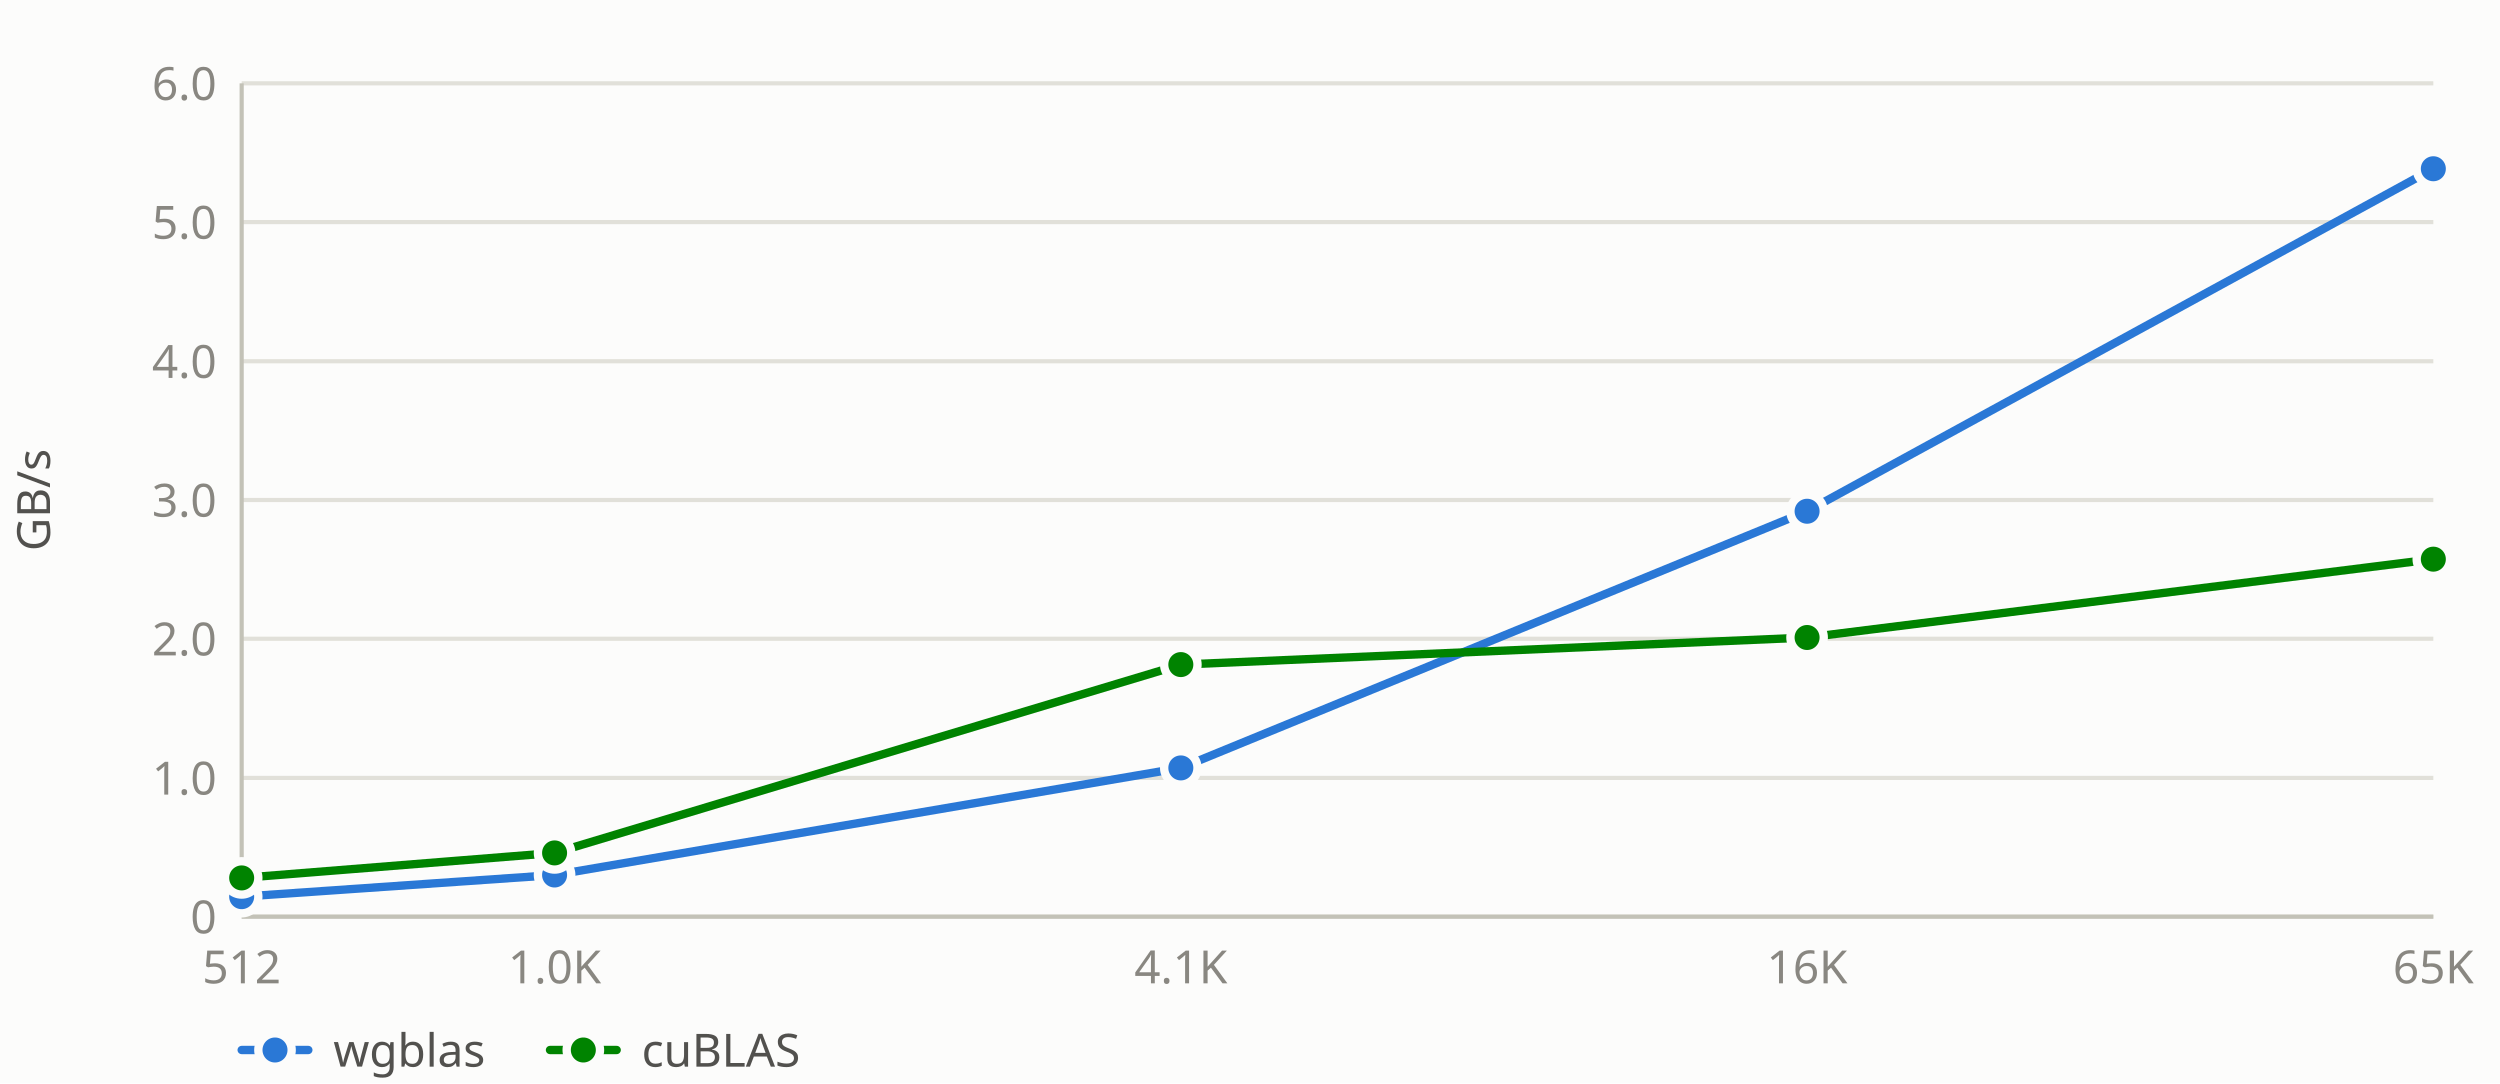
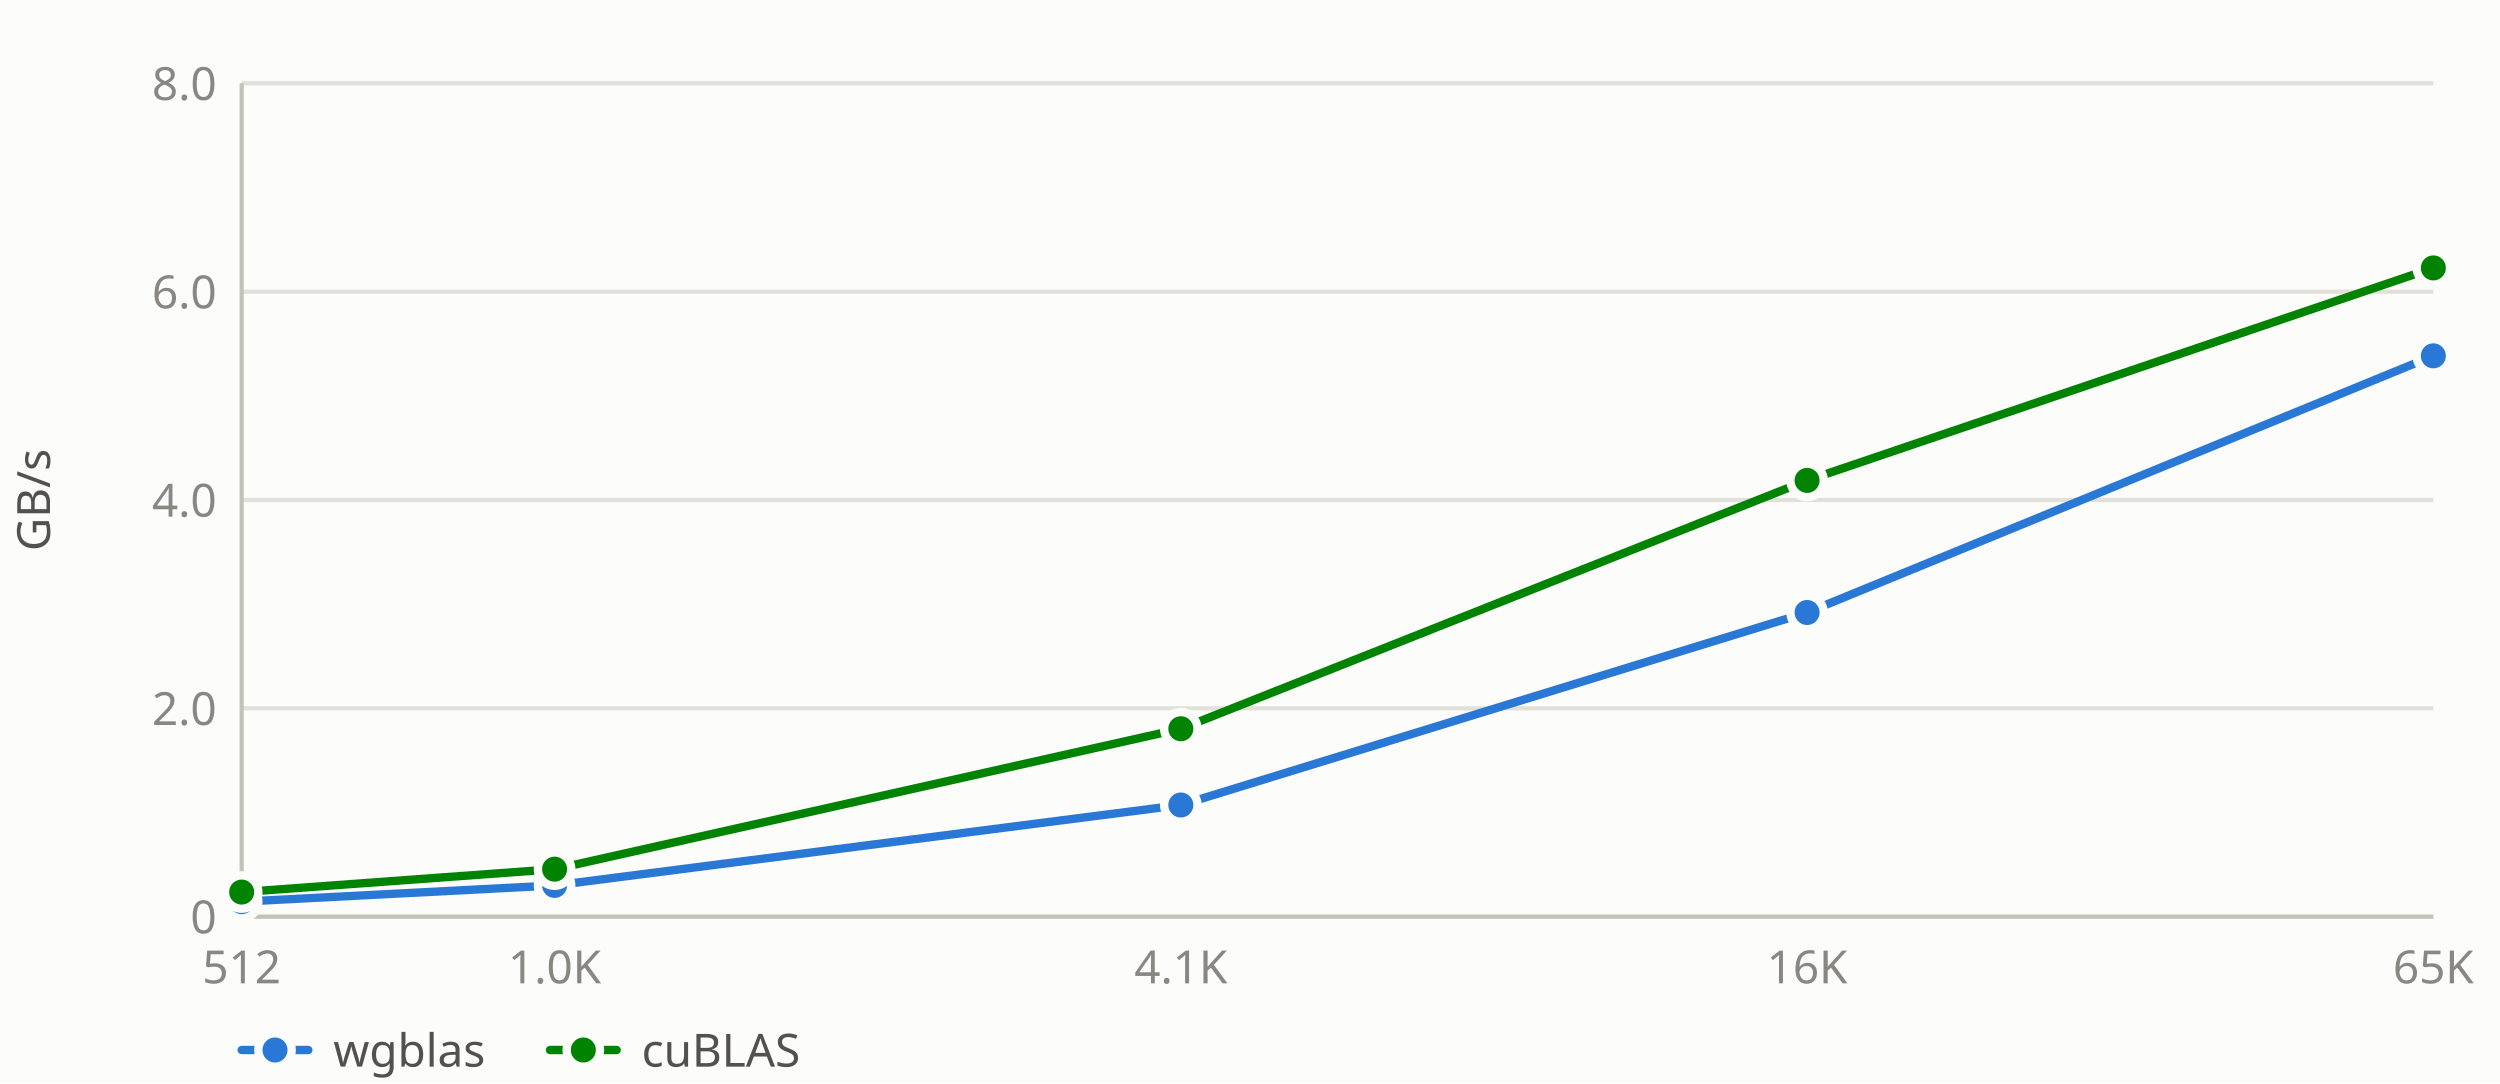
<svg xmlns="http://www.w3.org/2000/svg" id="bc-sdot-stride256-nvidia_geforce_gtx_1650-gbs" viewBox="0 0 600 260" width="600" height="260" role="img" aria-label="GB/s vs n">
  <style>#bc-sdot-stride256-nvidia_geforce_gtx_1650-gbs .bg{fill:#fcfcfb}#bc-sdot-stride256-nvidia_geforce_gtx_1650-gbs .gr{stroke:#e1e0d9;stroke-width:1;fill:none}#bc-sdot-stride256-nvidia_geforce_gtx_1650-gbs .ax{stroke:#c3c2b7;stroke-width:1;fill:none}#bc-sdot-stride256-nvidia_geforce_gtx_1650-gbs .at{fill:#898781;font:11px/1 system-ui,sans-serif}#bc-sdot-stride256-nvidia_geforce_gtx_1650-gbs .lt{fill:#52514e;font:11px/1 system-ui,sans-serif}#bc-sdot-stride256-nvidia_geforce_gtx_1650-gbs .ln1{stroke:#2a78d6;fill:none;stroke-width:2;stroke-linejoin:round;stroke-linecap:round}#bc-sdot-stride256-nvidia_geforce_gtx_1650-gbs .mk1{fill:#2a78d6;stroke:#fcfcfb;stroke-width:2}#bc-sdot-stride256-nvidia_geforce_gtx_1650-gbs .ln2{stroke:#008300;fill:none;stroke-width:2;stroke-linejoin:round;stroke-linecap:round}#bc-sdot-stride256-nvidia_geforce_gtx_1650-gbs .mk2{fill:#008300;stroke:#fcfcfb;stroke-width:2}@media(prefers-color-scheme:dark){#bc-sdot-stride256-nvidia_geforce_gtx_1650-gbs .bg{fill:#1a1a19}#bc-sdot-stride256-nvidia_geforce_gtx_1650-gbs .gr{stroke:#2c2c2a}#bc-sdot-stride256-nvidia_geforce_gtx_1650-gbs .ax{stroke:#383835}#bc-sdot-stride256-nvidia_geforce_gtx_1650-gbs .at{fill:#898781}#bc-sdot-stride256-nvidia_geforce_gtx_1650-gbs .lt{fill:#c3c2b7}#bc-sdot-stride256-nvidia_geforce_gtx_1650-gbs .ln1{stroke:#3987e5}#bc-sdot-stride256-nvidia_geforce_gtx_1650-gbs .mk1{fill:#3987e5;stroke:#1a1a19}#bc-sdot-stride256-nvidia_geforce_gtx_1650-gbs .ln2{stroke:#008300}#bc-sdot-stride256-nvidia_geforce_gtx_1650-gbs .mk2{fill:#008300;stroke:#1a1a19}}:root[data-theme=dark] #bc-sdot-stride256-nvidia_geforce_gtx_1650-gbs .bg{fill:#1a1a19}:root[data-theme=dark] #bc-sdot-stride256-nvidia_geforce_gtx_1650-gbs .gr{stroke:#2c2c2a}:root[data-theme=dark] #bc-sdot-stride256-nvidia_geforce_gtx_1650-gbs .ax{stroke:#383835}:root[data-theme=dark] #bc-sdot-stride256-nvidia_geforce_gtx_1650-gbs .lt{fill:#c3c2b7}:root[data-theme=dark] #bc-sdot-stride256-nvidia_geforce_gtx_1650-gbs .ln1{stroke:#3987e5}:root[data-theme=dark] #bc-sdot-stride256-nvidia_geforce_gtx_1650-gbs .mk1{fill:#3987e5;stroke:#1a1a19}:root[data-theme=dark] #bc-sdot-stride256-nvidia_geforce_gtx_1650-gbs .mk2{stroke:#1a1a19}</style>
  <rect class="bg" width="600" height="260" />
  <line class="gr" x1="58" y1="220.0" x2="584" y2="220.0" />
-   <line class="gr" x1="58" y1="186.7" x2="584" y2="186.7" />
-   <line class="gr" x1="58" y1="153.3" x2="584" y2="153.3" />
+   <line class="gr" x1="58" y1="170.0" x2="584" y2="170.0" />
  <line class="gr" x1="58" y1="120.0" x2="584" y2="120.0" />
-   <line class="gr" x1="58" y1="86.7" x2="584" y2="86.7" />
-   <line class="gr" x1="58" y1="53.3" x2="584" y2="53.3" />
+   <line class="gr" x1="58" y1="70.0" x2="584" y2="70.0" />
  <line class="gr" x1="58" y1="20.0" x2="584" y2="20.0" />
  <line class="ax" x1="58" y1="20" x2="58" y2="220" />
  <line class="ax" x1="58" y1="220" x2="584" y2="220" />
  <text class="at" x="52" y="224.0" text-anchor="end">0</text>
-   <text class="at" x="52" y="190.7" text-anchor="end">1.0</text>
-   <text class="at" x="52" y="157.3" text-anchor="end">2.0</text>
-   <text class="at" x="52" y="124.0" text-anchor="end">3.0</text>
-   <text class="at" x="52" y="90.7" text-anchor="end">4.0</text>
-   <text class="at" x="52" y="57.3" text-anchor="end">5.0</text>
-   <text class="at" x="52" y="24.0" text-anchor="end">6.0</text>
+   <text class="at" x="52" y="174.0" text-anchor="end">2.0</text>
+   <text class="at" x="52" y="124.0" text-anchor="end">4.0</text>
+   <text class="at" x="52" y="74.0" text-anchor="end">6.0</text>
+   <text class="at" x="52" y="24.0" text-anchor="end">8.0</text>
  <text class="lt" x="12" y="120.0" text-anchor="middle" transform="rotate(-90 12 120.0)">GB/s</text>
  <text class="at" x="58.0" y="236" text-anchor="middle">512</text>
  <text class="at" x="133.1" y="236" text-anchor="middle">1.0K</text>
  <text class="at" x="283.4" y="236" text-anchor="middle">4.1K</text>
  <text class="at" x="433.7" y="236" text-anchor="middle">16K</text>
  <text class="at" x="584.0" y="236" text-anchor="middle">65K</text>
-   <polyline class="ln1" points="58.0,215.2 133.1,210.0 283.4,184.3 433.7,122.7 584.0,40.5" />
-   <polyline class="ln2" points="58.0,210.7 133.1,204.7 283.4,159.5 433.7,153.0 584.0,134.2" />
-   <circle class="mk1" cx="58.0" cy="215.2" r="4" />
-   <circle class="mk1" cx="133.1" cy="210.0" r="4" />
-   <circle class="mk1" cx="283.4" cy="184.3" r="4" />
-   <circle class="mk1" cx="433.7" cy="122.7" r="4" />
-   <circle class="mk1" cx="584.0" cy="40.5" r="4" />
-   <circle class="mk2" cx="58.0" cy="210.7" r="4" />
-   <circle class="mk2" cx="133.1" cy="204.7" r="4" />
-   <circle class="mk2" cx="283.4" cy="159.5" r="4" />
-   <circle class="mk2" cx="433.7" cy="153.0" r="4" />
-   <circle class="mk2" cx="584.0" cy="134.2" r="4" />
+   <polyline class="ln1" points="58.0,216.4 133.1,212.5 283.4,193.2 433.7,147.0 584.0,85.4" />
+   <polyline class="ln2" points="58.0,214.1 133.1,208.6 283.4,174.9 433.7,115.3 584.0,64.3" />
+   <circle class="mk1" cx="58.0" cy="216.4" r="4" />
+   <circle class="mk1" cx="133.1" cy="212.5" r="4" />
+   <circle class="mk1" cx="283.4" cy="193.2" r="4" />
+   <circle class="mk1" cx="433.7" cy="147.0" r="4" />
+   <circle class="mk1" cx="584.0" cy="85.4" r="4" />
+   <circle class="mk2" cx="58.0" cy="214.1" r="4" />
+   <circle class="mk2" cx="133.1" cy="208.6" r="4" />
+   <circle class="mk2" cx="283.4" cy="174.9" r="4" />
+   <circle class="mk2" cx="433.7" cy="115.3" r="4" />
+   <circle class="mk2" cx="584.0" cy="64.3" r="4" />
  <line class="ln1" x1="58" y1="252" x2="74" y2="252" />
  <circle class="mk1" cx="66" cy="252" r="4" />
  <text class="lt" x="80" y="256">wgblas</text>
  <line class="ln2" x1="132" y1="252" x2="148" y2="252" />
  <circle class="mk2" cx="140" cy="252" r="4" />
  <text class="lt" x="154" y="256">cuBLAS</text>
</svg>
